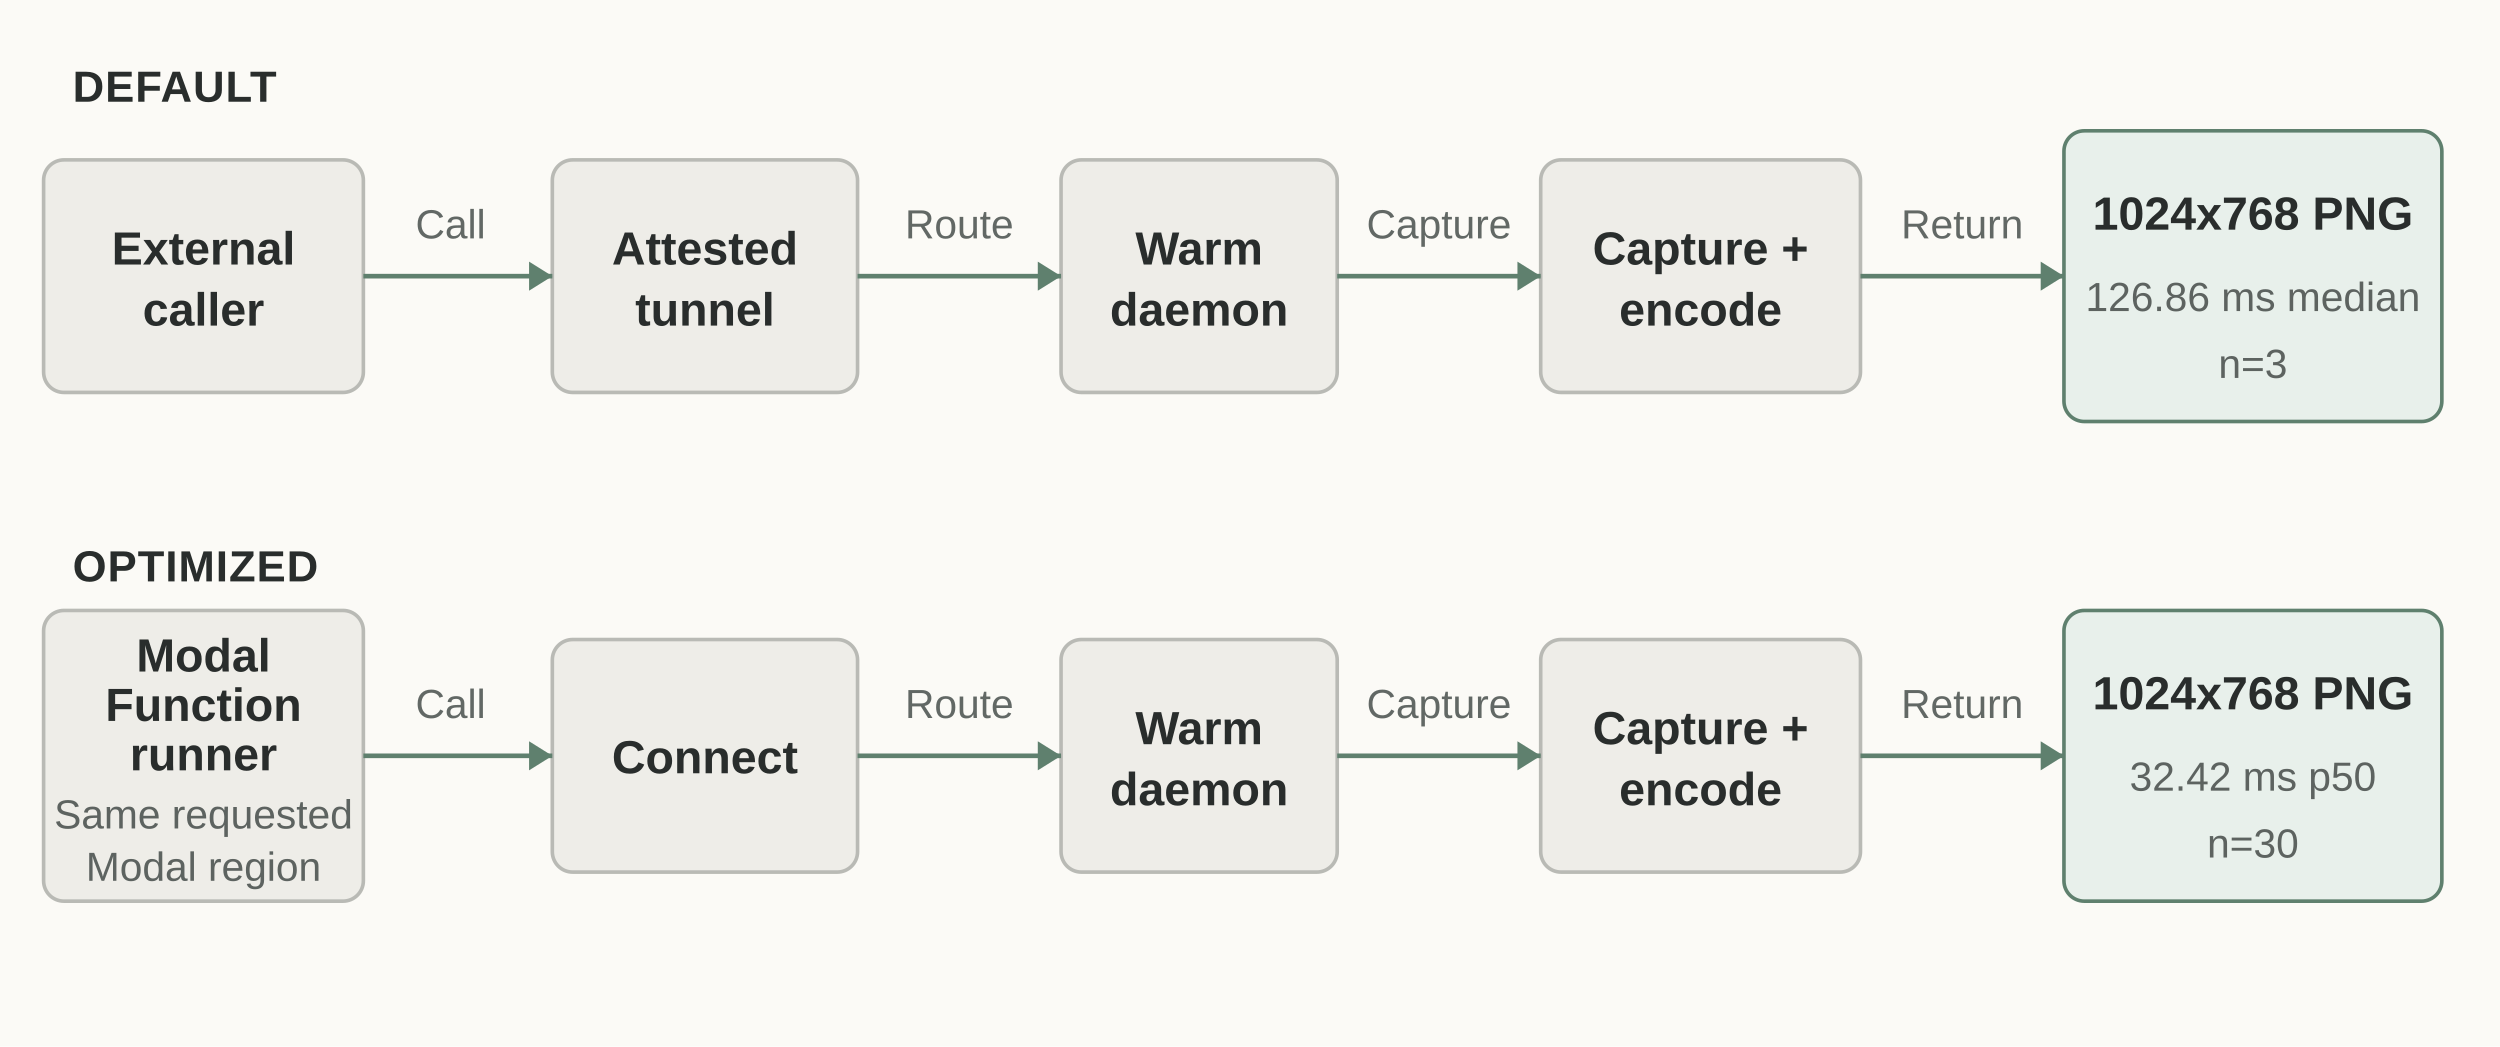
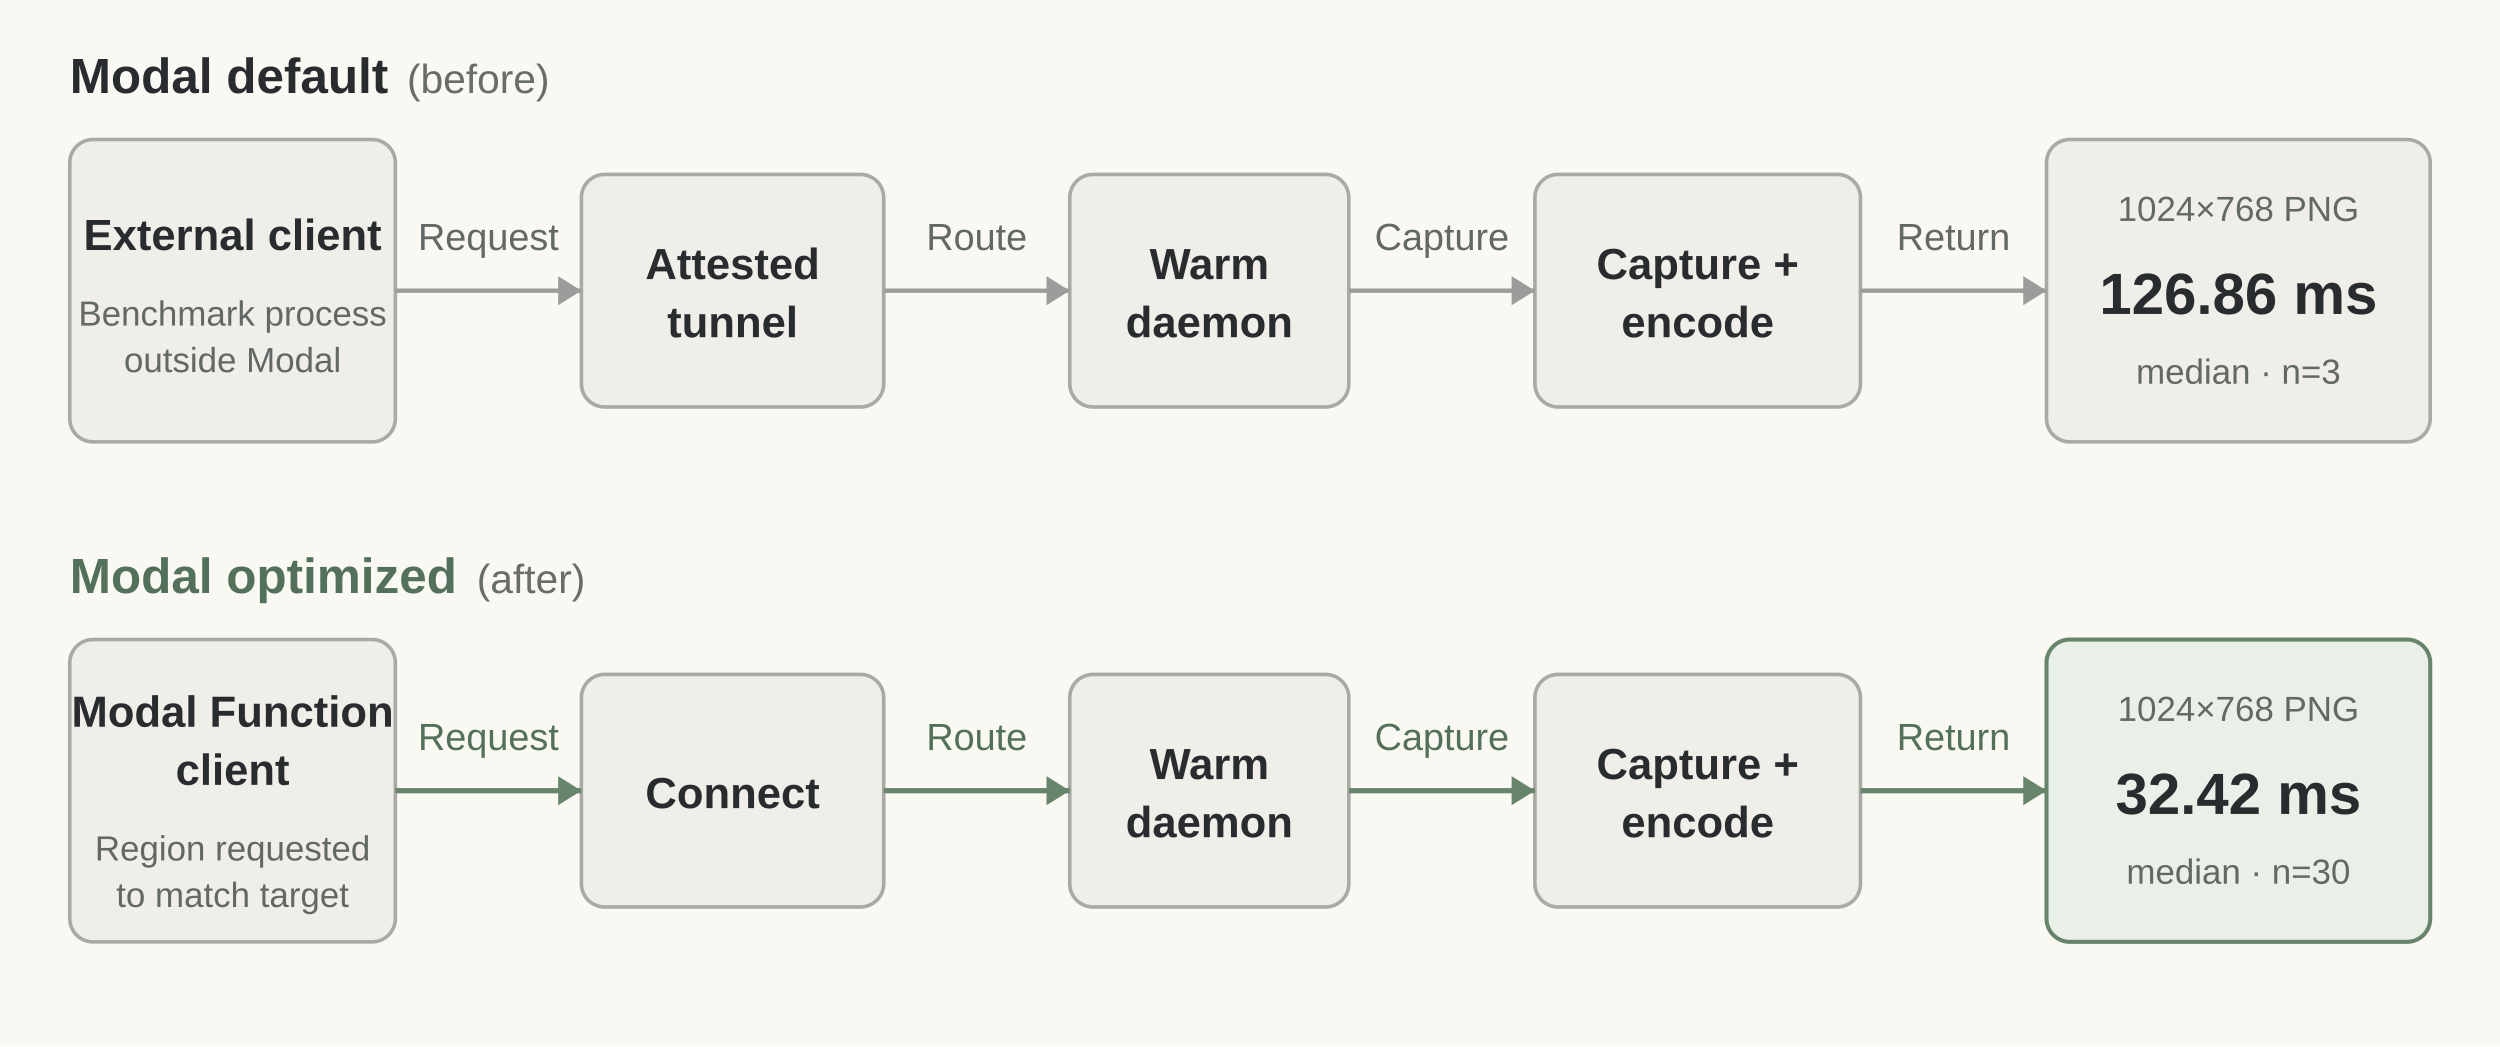
<svg xmlns="http://www.w3.org/2000/svg" width="860" height="360" viewBox="0 0 860 360" role="img" aria-labelledby="title desc">
  <defs>
    <style>
-       .bg { fill: #FBFAF6; }
-       .box { fill: #EEEDE8; stroke: #B9BAB5; stroke-width: 1.25; }
-       .result { fill: #E8F0EB; stroke: #5F806E; stroke-width: 1.25; }
+       .bg { fill: #FAF8F2; }
+       .box { fill: #F0EEE8; stroke: #A9AAA6; stroke-width: 1.25; }
+       .result-before { fill: #F0EEE8; stroke: #A9AAA6; stroke-width: 1.25; }
+       .result-after { fill: #E9F0E7; stroke: #66856B; stroke-width: 1.4; }
      .row,
+       .row-after,
+       .row-note,
      .label,
      .small,
-       .arrow-label {
+       .metric,
+       .arrow-label,
+       .arrow-label-after {
        font-family: -apple-system, BlinkMacSystemFont, "Segoe UI", Arial, sans-serif;
      }
-       .row { fill: #292D2C; font-size: 15px; font-weight: 700; letter-spacing: 0.35px; }
-       .label { fill: #292D2C; font-size: 16px; font-weight: 600; }
-       .small { fill: #5D6360; font-size: 14px; }
-       .arrow-label { fill: #626865; font-size: 14px; font-weight: 500; }
-       .path { stroke: #5F806E; stroke-width: 1.6; }
-       .arrow { fill: #5F806E; }
+       .row { fill: #292C2F; font-size: 17px; font-weight: 700; }
+       .row-after { fill: #52705A; font-size: 17px; font-weight: 700; }
+       .row-note { fill: #686D6A; font-size: 14px; font-weight: 500; }
+       .label { fill: #292C2F; font-size: 15px; font-weight: 600; }
+       .small { fill: #626865; font-size: 12px; }
+       .metric { fill: #292C2F; font-size: 20px; font-weight: 700; }
+       .arrow-label { fill: #626865; font-size: 13px; font-weight: 500; }
+       .arrow-label-after { fill: #52705A; font-size: 13px; font-weight: 500; }
+       .path-before { stroke: #9A9D99; stroke-width: 1.5; }
+       .path-after { stroke: #66856B; stroke-width: 1.8; }
+       .arrow-before { fill: #9A9D99; }
+       .arrow-after { fill: #66856B; }
    </style>
  </defs>
  <rect class="bg" width="860" height="360" />
-   <text class="row" x="25" y="35">DEFAULT</text>
-   <rect class="box" x="15" y="55" width="110" height="80" rx="7" />
-   <text class="label" x="70" y="91" text-anchor="middle">External</text>
-   <text class="label" x="70" y="112" text-anchor="middle">caller</text>
-   <rect class="box" x="190" y="55" width="105" height="80" rx="7" />
-   <text class="label" x="242.5" y="91" text-anchor="middle">Attested</text>
-   <text class="label" x="242.5" y="112" text-anchor="middle">tunnel</text>
-   <rect class="box" x="365" y="55" width="95" height="80" rx="7" />
-   <text class="label" x="412.5" y="91" text-anchor="middle">Warm</text>
-   <text class="label" x="412.5" y="112" text-anchor="middle">daemon</text>
-   <rect class="box" x="530" y="55" width="110" height="80" rx="7" />
-   <text class="label" x="585" y="91" text-anchor="middle">Capture +</text>
-   <text class="label" x="585" y="112" text-anchor="middle">encode</text>
-   <rect class="result" x="710" y="45" width="130" height="100" rx="7" />
-   <text class="label" x="775" y="79" text-anchor="middle">1024x768 PNG</text>
-   <text class="small" x="775" y="107" text-anchor="middle">126.86 ms median</text>
-   <text class="small" x="775" y="130" text-anchor="middle">n=3</text>
-   <line class="path" x1="125" y1="95" x2="190" y2="95" />
-   <path class="arrow" d="M 182 90 L 190 95 L 182 100 Z" />
-   <text class="arrow-label" x="155" y="82" text-anchor="middle">Call</text>
-   <line class="path" x1="295" y1="95" x2="365" y2="95" />
-   <path class="arrow" d="M 357 90 L 365 95 L 357 100 Z" />
-   <text class="arrow-label" x="330" y="82" text-anchor="middle">Route</text>
-   <line class="path" x1="460" y1="95" x2="530" y2="95" />
-   <path class="arrow" d="M 522 90 L 530 95 L 522 100 Z" />
-   <text class="arrow-label" x="495" y="82" text-anchor="middle">Capture</text>
-   <line class="path" x1="640" y1="95" x2="710" y2="95" />
-   <path class="arrow" d="M 702 90 L 710 95 L 702 100 Z" />
-   <text class="arrow-label" x="675" y="82" text-anchor="middle">Return</text>
-   <text class="row" x="25" y="200">OPTIMIZED</text>
-   <rect class="box" x="15" y="210" width="110" height="100" rx="7" />
-   <text class="label" x="70" y="231" text-anchor="middle">Modal</text>
-   <text class="label" x="70" y="248" text-anchor="middle">Function</text>
-   <text class="label" x="70" y="265" text-anchor="middle">runner</text>
-   <text class="small" x="70" y="285" text-anchor="middle">Same requested</text>
-   <text class="small" x="70" y="303" text-anchor="middle">Modal region</text>
-   <rect class="box" x="190" y="220" width="105" height="80" rx="7" />
-   <text class="label" x="242.5" y="266" text-anchor="middle">Connect</text>
-   <rect class="box" x="365" y="220" width="95" height="80" rx="7" />
-   <text class="label" x="412.5" y="256" text-anchor="middle">Warm</text>
-   <text class="label" x="412.5" y="277" text-anchor="middle">daemon</text>
-   <rect class="box" x="530" y="220" width="110" height="80" rx="7" />
-   <text class="label" x="585" y="256" text-anchor="middle">Capture +</text>
-   <text class="label" x="585" y="277" text-anchor="middle">encode</text>
-   <rect class="result" x="710" y="210" width="130" height="100" rx="7" />
-   <text class="label" x="775" y="244" text-anchor="middle">1024x768 PNG</text>
-   <text class="small" x="775" y="272" text-anchor="middle">32.42 ms p50</text>
-   <text class="small" x="775" y="295" text-anchor="middle">n=30</text>
-   <line class="path" x1="125" y1="260" x2="190" y2="260" />
-   <path class="arrow" d="M 182 255 L 190 260 L 182 265 Z" />
-   <text class="arrow-label" x="155" y="247" text-anchor="middle">Call</text>
-   <line class="path" x1="295" y1="260" x2="365" y2="260" />
-   <path class="arrow" d="M 357 255 L 365 260 L 357 265 Z" />
-   <text class="arrow-label" x="330" y="247" text-anchor="middle">Route</text>
-   <line class="path" x1="460" y1="260" x2="530" y2="260" />
-   <path class="arrow" d="M 522 255 L 530 260 L 522 265 Z" />
-   <text class="arrow-label" x="495" y="247" text-anchor="middle">Capture</text>
-   <line class="path" x1="640" y1="260" x2="710" y2="260" />
-   <path class="arrow" d="M 702 255 L 710 260 L 702 265 Z" />
-   <text class="arrow-label" x="675" y="247" text-anchor="middle">Return</text>
+   <text class="row" x="24" y="32">Modal default</text>
+   <text class="row-note" x="140" y="32">(before)</text>
+   <rect class="box" x="24" y="48" width="112" height="104" rx="8" />
+   <text class="label" x="80" y="86" text-anchor="middle">External client</text>
+   <text class="small" x="80" y="112" text-anchor="middle">Benchmark process</text>
+   <text class="small" x="80" y="128" text-anchor="middle">outside Modal</text>
+   <rect class="box" x="200" y="60" width="104" height="80" rx="8" />
+   <text class="label" x="252" y="96" text-anchor="middle">Attested</text>
+   <text class="label" x="252" y="116" text-anchor="middle">tunnel</text>
+   <rect class="box" x="368" y="60" width="96" height="80" rx="8" />
+   <text class="label" x="416" y="96" text-anchor="middle">Warm</text>
+   <text class="label" x="416" y="116" text-anchor="middle">daemon</text>
+   <rect class="box" x="528" y="60" width="112" height="80" rx="8" />
+   <text class="label" x="584" y="96" text-anchor="middle">Capture +</text>
+   <text class="label" x="584" y="116" text-anchor="middle">encode</text>
+   <rect class="result-before" x="704" y="48" width="132" height="104" rx="8" />
+   <text class="small" x="770" y="76" text-anchor="middle">1024×768 PNG</text>
+   <text class="metric" x="770" y="108" text-anchor="middle">126.86 ms</text>
+   <text class="small" x="770" y="132" text-anchor="middle">median · n=3</text>
+   <line class="path-before" x1="136" y1="100" x2="200" y2="100" />
+   <path class="arrow-before" d="M 192 95 L 200 100 L 192 105 Z" />
+   <text class="arrow-label" x="168" y="86" text-anchor="middle">Request</text>
+   <line class="path-before" x1="304" y1="100" x2="368" y2="100" />
+   <path class="arrow-before" d="M 360 95 L 368 100 L 360 105 Z" />
+   <text class="arrow-label" x="336" y="86" text-anchor="middle">Route</text>
+   <line class="path-before" x1="464" y1="100" x2="528" y2="100" />
+   <path class="arrow-before" d="M 520 95 L 528 100 L 520 105 Z" />
+   <text class="arrow-label" x="496" y="86" text-anchor="middle">Capture</text>
+   <line class="path-before" x1="640" y1="100" x2="704" y2="100" />
+   <path class="arrow-before" d="M 696 95 L 704 100 L 696 105 Z" />
+   <text class="arrow-label" x="672" y="86" text-anchor="middle">Return</text>
+   <text class="row-after" x="24" y="204">Modal optimized</text>
+   <text class="row-note" x="164" y="204">(after)</text>
+   <rect class="box" x="24" y="220" width="112" height="104" rx="8" />
+   <text class="label" x="80" y="250" text-anchor="middle">Modal Function</text>
+   <text class="label" x="80" y="270" text-anchor="middle">client</text>
+   <text class="small" x="80" y="296" text-anchor="middle">Region requested</text>
+   <text class="small" x="80" y="312" text-anchor="middle">to match target</text>
+   <rect class="box" x="200" y="232" width="104" height="80" rx="8" />
+   <text class="label" x="252" y="278" text-anchor="middle">Connect</text>
+   <rect class="box" x="368" y="232" width="96" height="80" rx="8" />
+   <text class="label" x="416" y="268" text-anchor="middle">Warm</text>
+   <text class="label" x="416" y="288" text-anchor="middle">daemon</text>
+   <rect class="box" x="528" y="232" width="112" height="80" rx="8" />
+   <text class="label" x="584" y="268" text-anchor="middle">Capture +</text>
+   <text class="label" x="584" y="288" text-anchor="middle">encode</text>
+   <rect class="result-after" x="704" y="220" width="132" height="104" rx="8" />
+   <text class="small" x="770" y="248" text-anchor="middle">1024×768 PNG</text>
+   <text class="metric" x="770" y="280" text-anchor="middle">32.42 ms</text>
+   <text class="small" x="770" y="304" text-anchor="middle">median · n=30</text>
+   <line class="path-after" x1="136" y1="272" x2="200" y2="272" />
+   <path class="arrow-after" d="M 192 267 L 200 272 L 192 277 Z" />
+   <text class="arrow-label-after" x="168" y="258" text-anchor="middle">Request</text>
+   <line class="path-after" x1="304" y1="272" x2="368" y2="272" />
+   <path class="arrow-after" d="M 360 267 L 368 272 L 360 277 Z" />
+   <text class="arrow-label-after" x="336" y="258" text-anchor="middle">Route</text>
+   <line class="path-after" x1="464" y1="272" x2="528" y2="272" />
+   <path class="arrow-after" d="M 520 267 L 528 272 L 520 277 Z" />
+   <text class="arrow-label-after" x="496" y="258" text-anchor="middle">Capture</text>
+   <line class="path-after" x1="640" y1="272" x2="704" y2="272" />
+   <path class="arrow-after" d="M 696 267 L 704 272 L 696 277 Z" />
+   <text class="arrow-label-after" x="672" y="258" text-anchor="middle">Return</text>
</svg>
